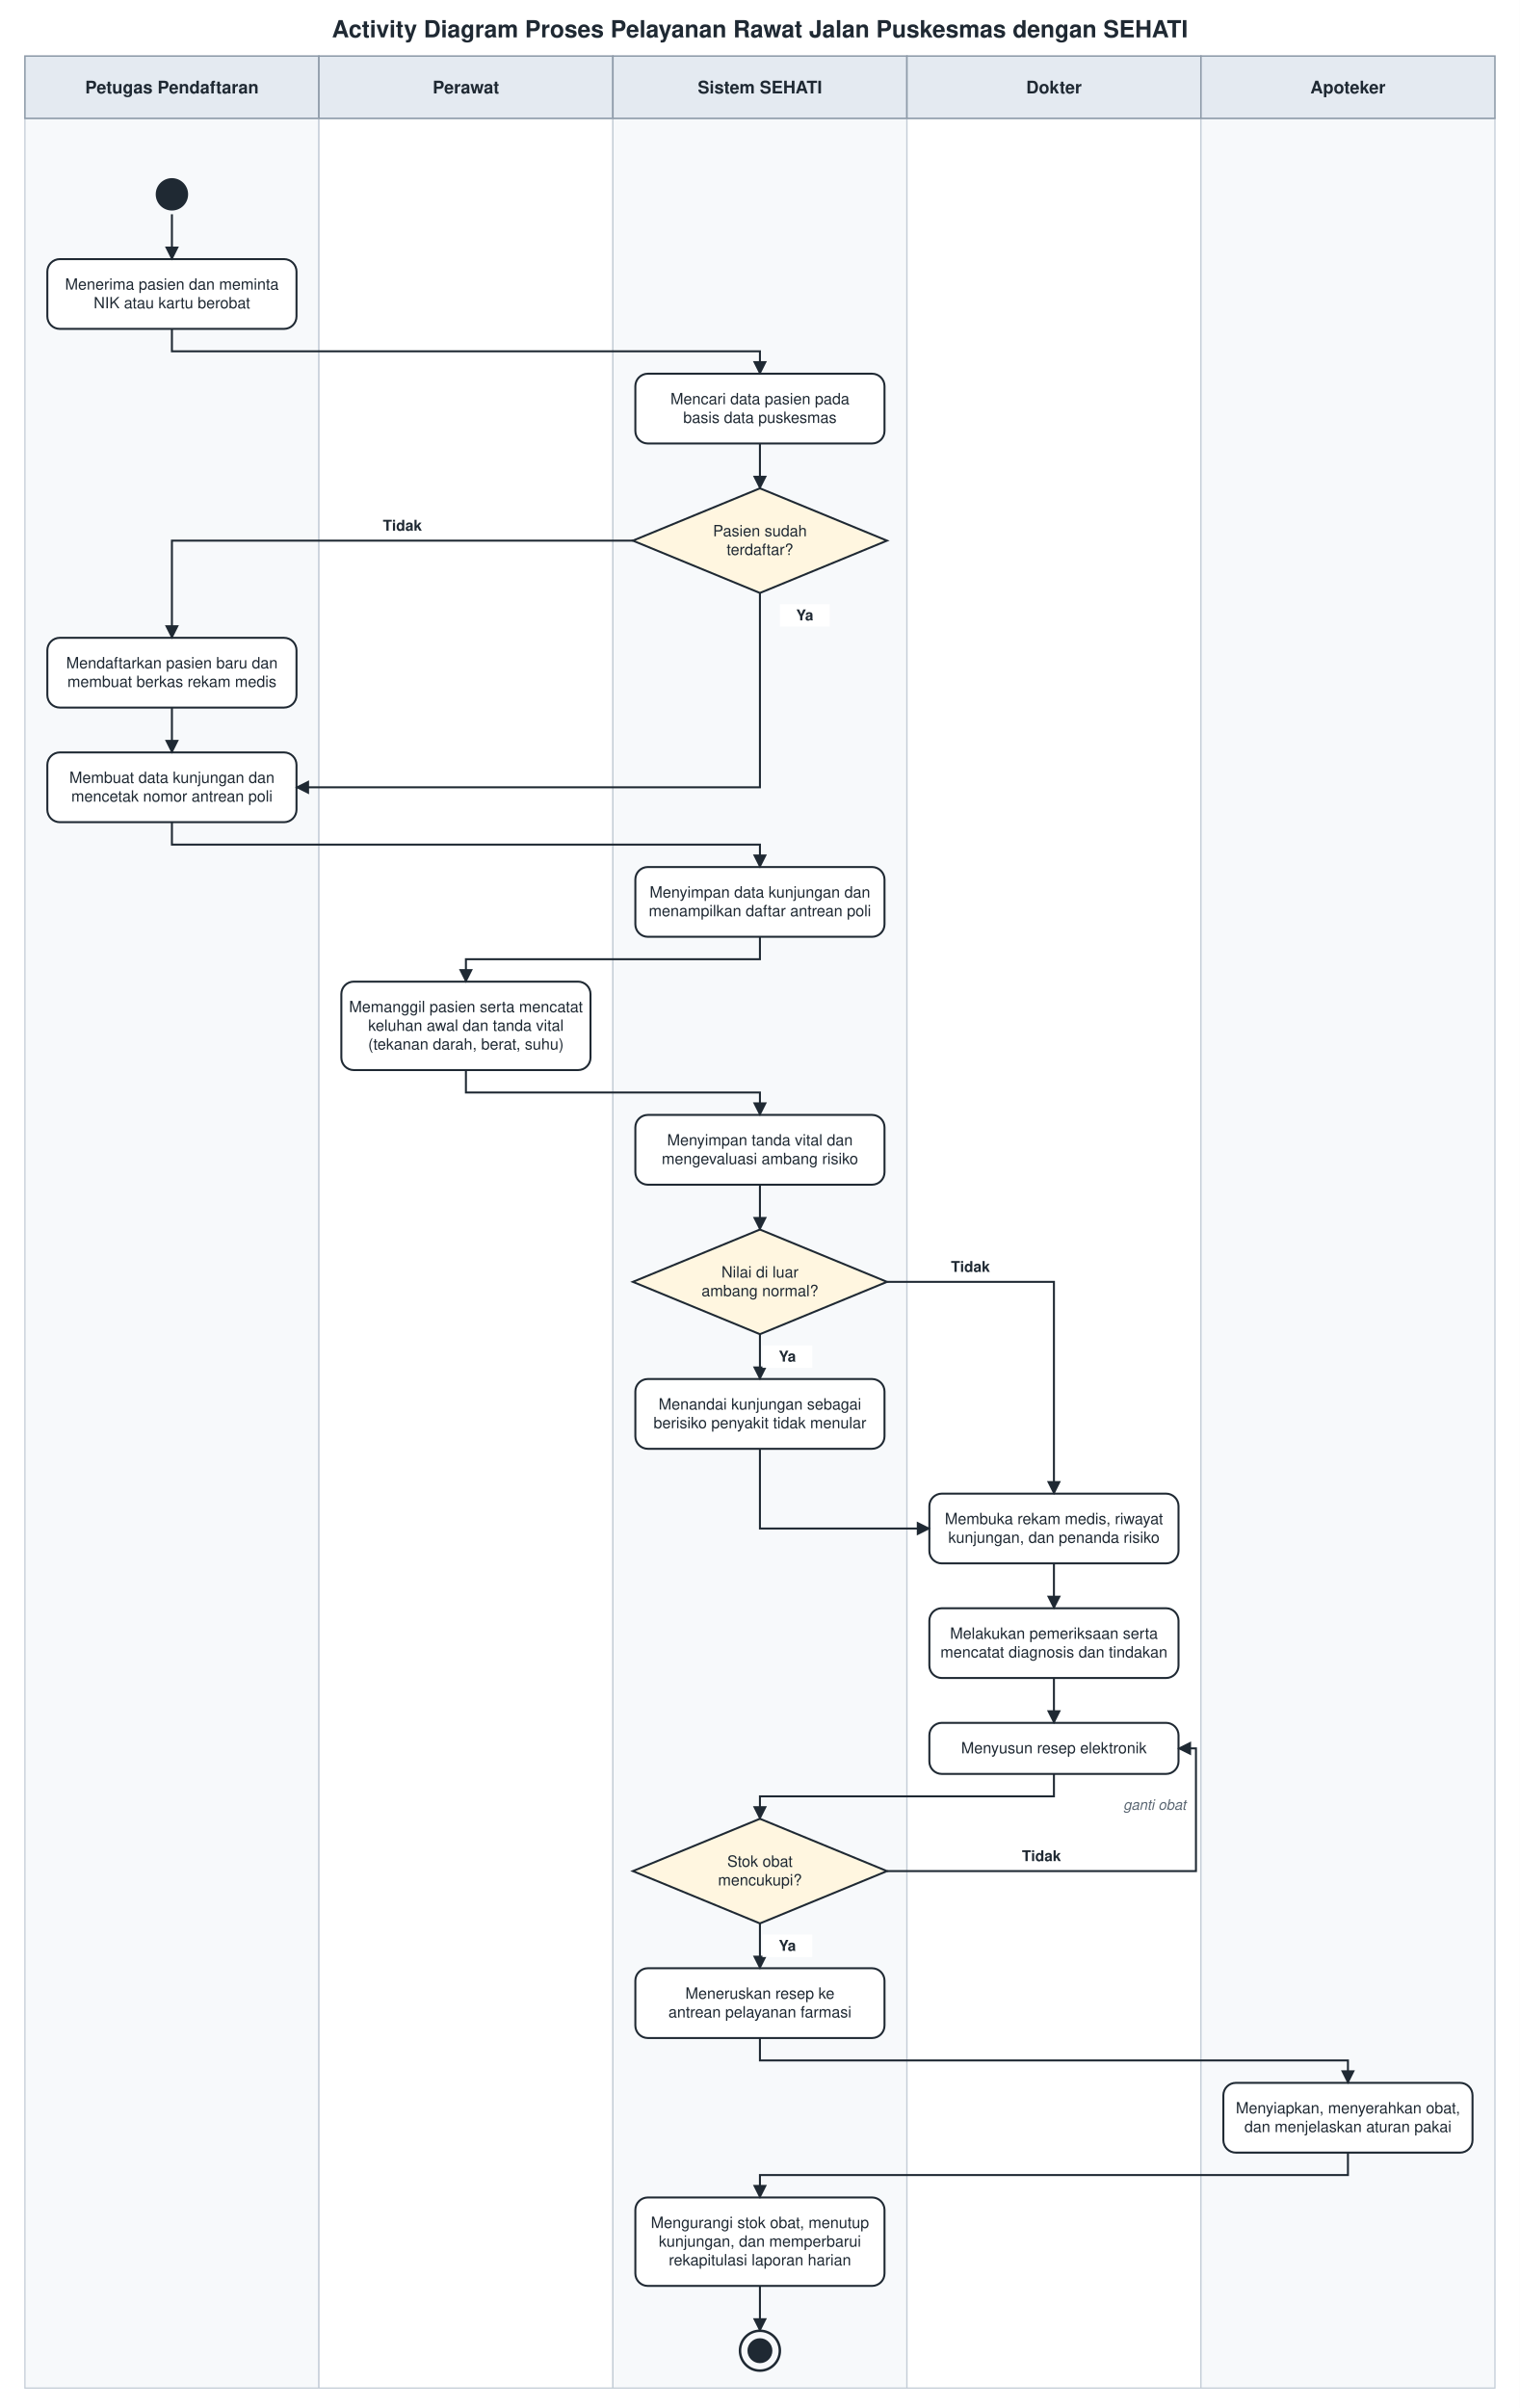
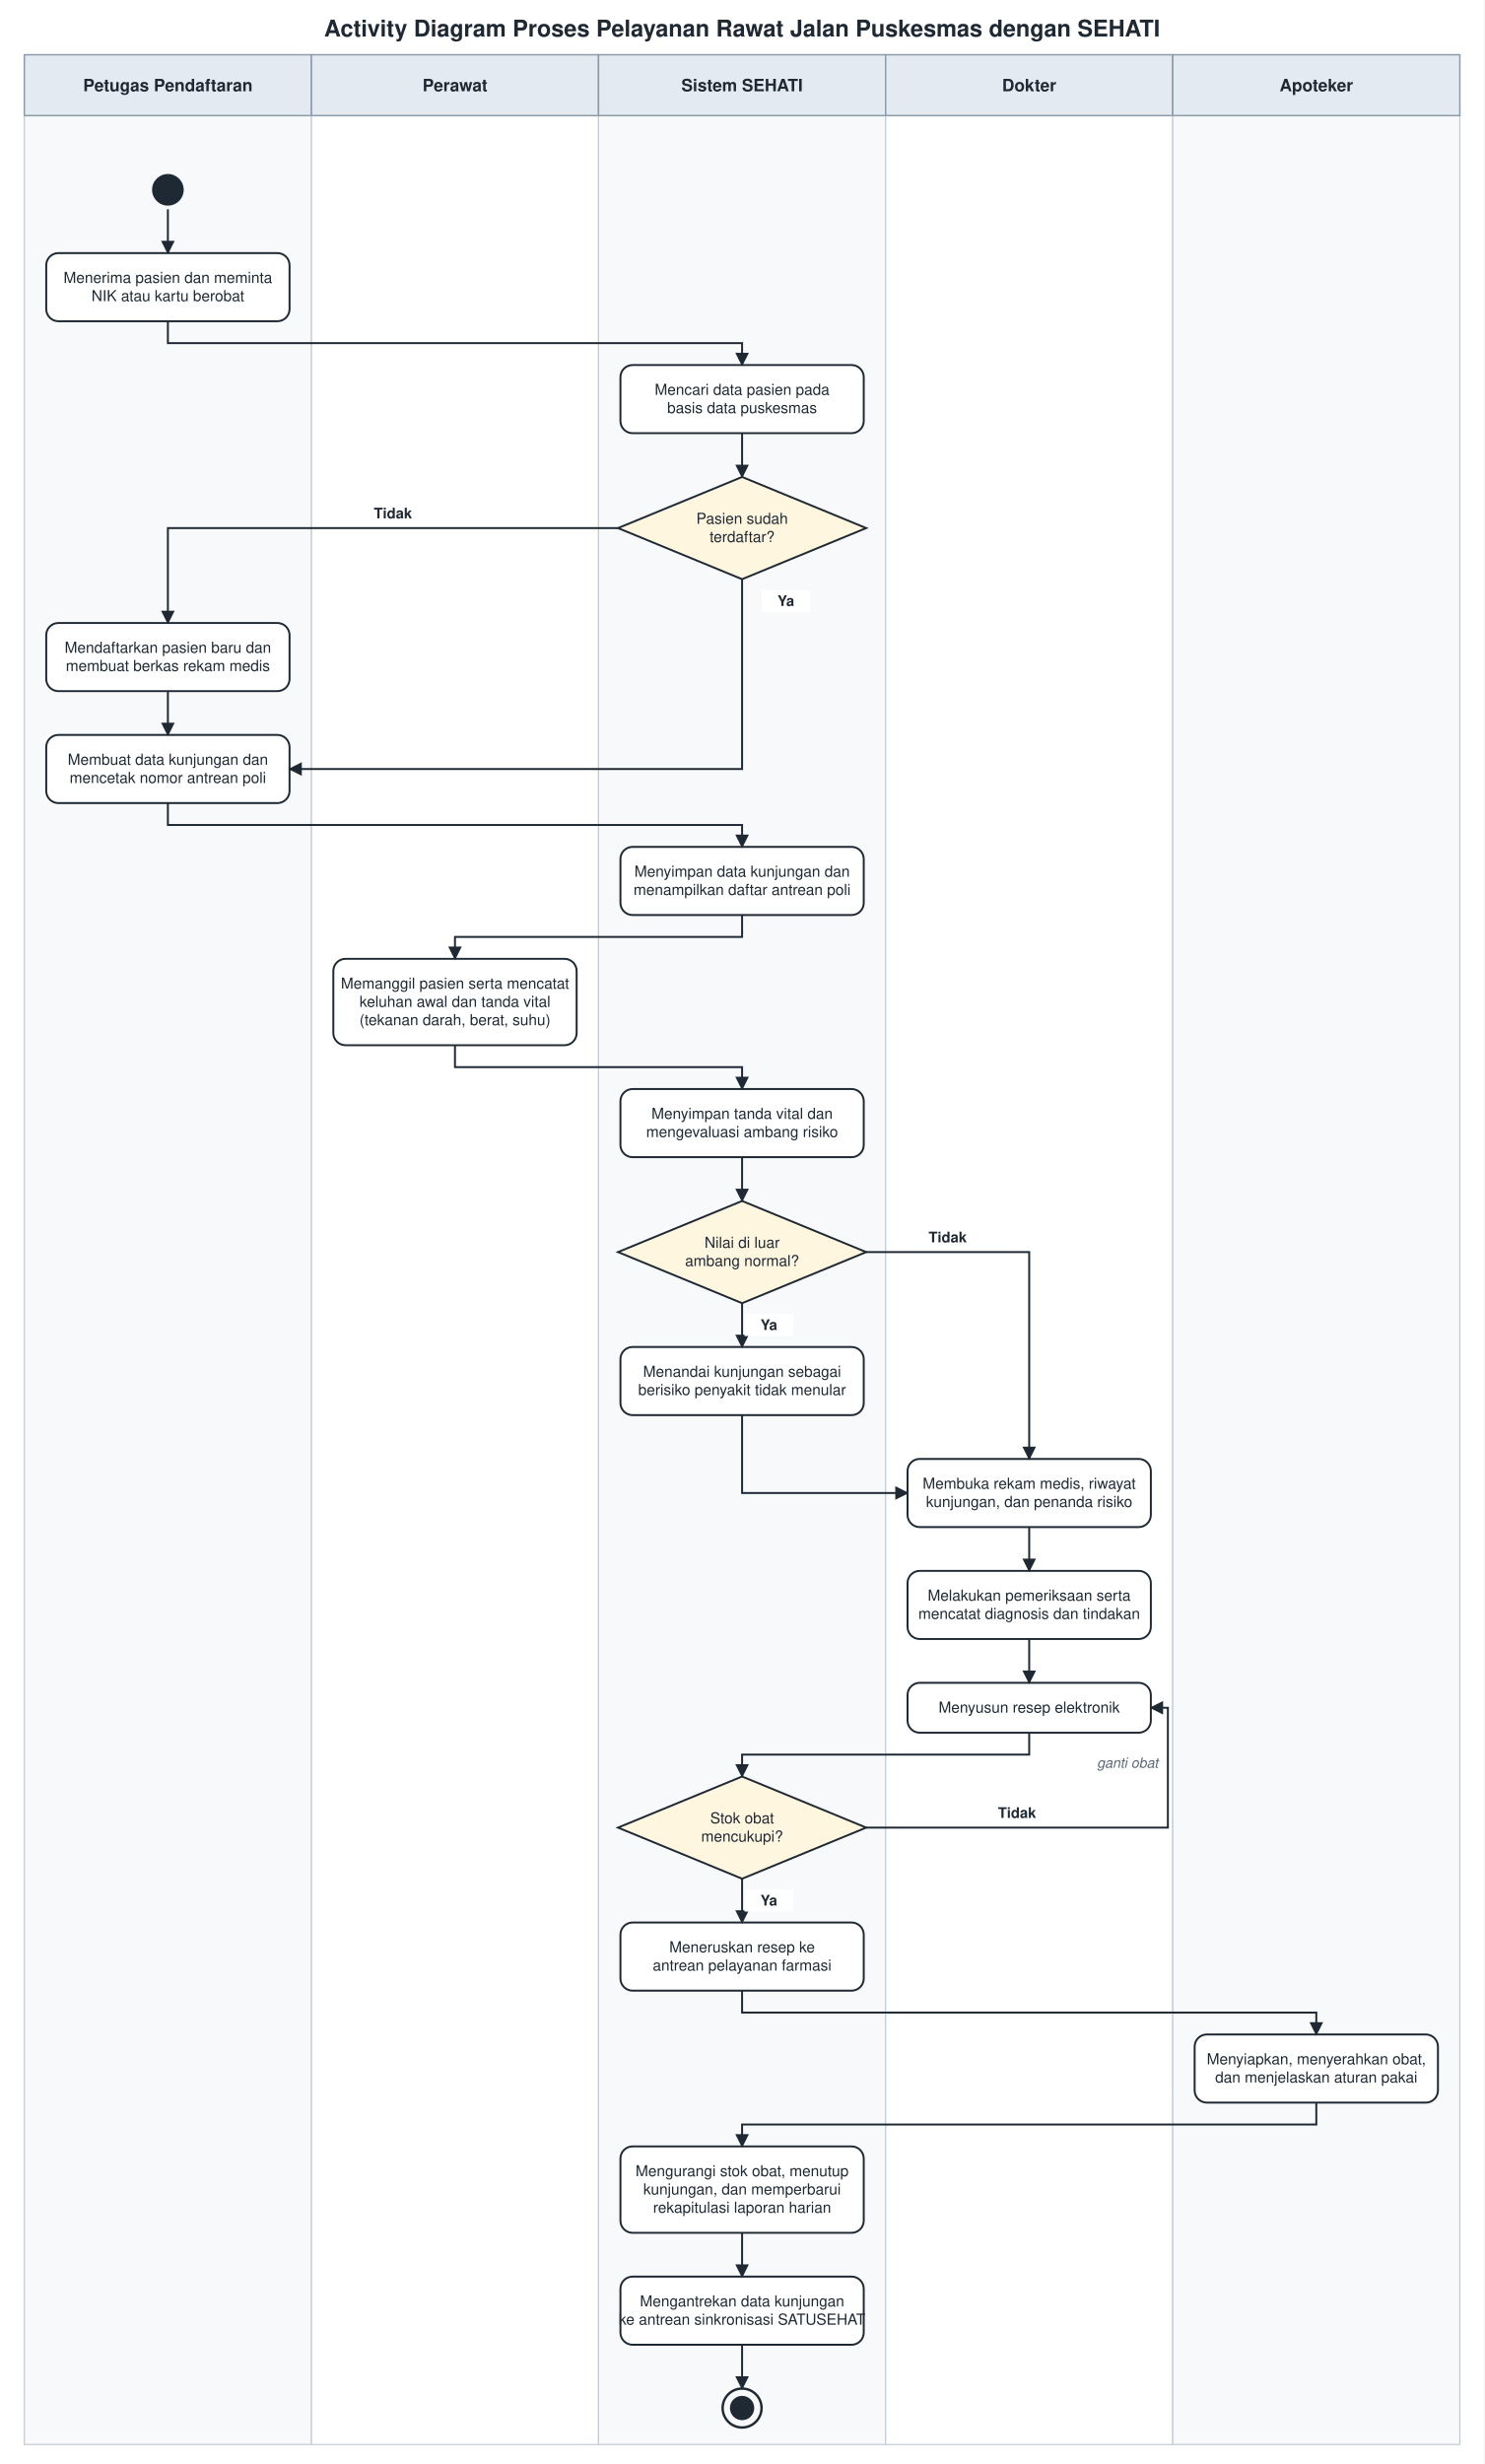
- <svg xmlns="http://www.w3.org/2000/svg" viewBox="0 0 1220 1933" width="1220" height="1933" font-family="Segoe UI, Helvetica, Arial, sans-serif">
+ <svg xmlns="http://www.w3.org/2000/svg" viewBox="0 0 1220 2025" width="1220" height="2025" font-family="Segoe UI, Helvetica, Arial, sans-serif">
  <defs>
    <marker id="ar" viewBox="0 0 10 10" refX="9" refY="5" markerWidth="7" markerHeight="7" orient="auto-start-reverse">
      <path d="M0,0 L10,5 L0,10 z" fill="#1f2933" />
    </marker>
  </defs>
-   <rect x="0" y="0" width="1220" height="1933" fill="#ffffff" />
+   <rect x="0" y="0" width="1220" height="2025" fill="#ffffff" />
  <text x="610.0" y="30" text-anchor="middle" font-size="19" font-weight="700" fill="#1f2933">Activity Diagram Proses Pelayanan Rawat Jalan Puskesmas dengan SEHATI</text>
-   <rect x="20" y="95" width="236" height="1822" fill="#f7f9fb" stroke="#c3ccd6" stroke-width="1" />
+   <rect x="20" y="95" width="236" height="1914" fill="#f7f9fb" stroke="#c3ccd6" stroke-width="1" />
  <rect x="20" y="45" width="236" height="50" fill="#e4eaf1" stroke="#8d9aa8" stroke-width="1.2" />
  <text x="138.0" y="75" text-anchor="middle" font-size="14" font-weight="700" fill="#1f2933">Petugas Pendaftaran</text>
-   <rect x="256" y="95" width="236" height="1822" fill="#ffffff" stroke="#c3ccd6" stroke-width="1" />
+   <rect x="256" y="95" width="236" height="1914" fill="#ffffff" stroke="#c3ccd6" stroke-width="1" />
  <rect x="256" y="45" width="236" height="50" fill="#e4eaf1" stroke="#8d9aa8" stroke-width="1.2" />
  <text x="374.0" y="75" text-anchor="middle" font-size="14" font-weight="700" fill="#1f2933">Perawat</text>
-   <rect x="492" y="95" width="236" height="1822" fill="#f7f9fb" stroke="#c3ccd6" stroke-width="1" />
+   <rect x="492" y="95" width="236" height="1914" fill="#f7f9fb" stroke="#c3ccd6" stroke-width="1" />
  <rect x="492" y="45" width="236" height="50" fill="#e4eaf1" stroke="#8d9aa8" stroke-width="1.2" />
  <text x="610.0" y="75" text-anchor="middle" font-size="14" font-weight="700" fill="#1f2933">Sistem SEHATI</text>
-   <rect x="728" y="95" width="236" height="1822" fill="#ffffff" stroke="#c3ccd6" stroke-width="1" />
+   <rect x="728" y="95" width="236" height="1914" fill="#ffffff" stroke="#c3ccd6" stroke-width="1" />
  <rect x="728" y="45" width="236" height="50" fill="#e4eaf1" stroke="#8d9aa8" stroke-width="1.2" />
  <text x="846.0" y="75" text-anchor="middle" font-size="14" font-weight="700" fill="#1f2933">Dokter</text>
-   <rect x="964" y="95" width="236" height="1822" fill="#f7f9fb" stroke="#c3ccd6" stroke-width="1" />
+   <rect x="964" y="95" width="236" height="1914" fill="#f7f9fb" stroke="#c3ccd6" stroke-width="1" />
  <rect x="964" y="45" width="236" height="50" fill="#e4eaf1" stroke="#8d9aa8" stroke-width="1.2" />
  <text x="1082.0" y="75" text-anchor="middle" font-size="14" font-weight="700" fill="#1f2933">Apoteker</text>
  <circle cx="138.0" cy="156" r="13" fill="#1f2933" />
  <rect x="38.0" y="208" width="200" height="56" rx="10" ry="10" fill="#ffffff" stroke="#1f2933" stroke-width="1.6" />
  <text x="138.0" y="232.5" text-anchor="middle" font-size="12.5" fill="#1f2933">Menerima pasien dan meminta</text>
  <text x="138.0" y="247.5" text-anchor="middle" font-size="12.5" fill="#1f2933">NIK atau kartu berobat</text>
  <rect x="510.0" y="300" width="200" height="56" rx="10" ry="10" fill="#ffffff" stroke="#1f2933" stroke-width="1.6" />
  <text x="610.0" y="324.5" text-anchor="middle" font-size="12.5" fill="#1f2933">Mencari data pasien pada</text>
  <text x="610.0" y="339.5" text-anchor="middle" font-size="12.5" fill="#1f2933">basis data puskesmas</text>
  <polygon points="610.0,392 712.0,434 610.0,476 508.0,434" fill="#fff6e0" stroke="#1f2933" stroke-width="1.6" />
  <text x="610.0" y="430.5" text-anchor="middle" font-size="12.5" fill="#1f2933">Pasien sudah</text>
  <text x="610.0" y="445.5" text-anchor="middle" font-size="12.5" fill="#1f2933">terdaftar?</text>
  <rect x="38.0" y="512" width="200" height="56" rx="10" ry="10" fill="#ffffff" stroke="#1f2933" stroke-width="1.6" />
  <text x="138.0" y="536.5" text-anchor="middle" font-size="12.5" fill="#1f2933">Mendaftarkan pasien baru dan</text>
  <text x="138.0" y="551.5" text-anchor="middle" font-size="12.5" fill="#1f2933">membuat berkas rekam medis</text>
  <rect x="38.0" y="604" width="200" height="56" rx="10" ry="10" fill="#ffffff" stroke="#1f2933" stroke-width="1.6" />
  <text x="138.0" y="628.5" text-anchor="middle" font-size="12.5" fill="#1f2933">Membuat data kunjungan dan</text>
  <text x="138.0" y="643.5" text-anchor="middle" font-size="12.5" fill="#1f2933">mencetak nomor antrean poli</text>
  <rect x="510.0" y="696" width="200" height="56" rx="10" ry="10" fill="#ffffff" stroke="#1f2933" stroke-width="1.6" />
  <text x="610.0" y="720.5" text-anchor="middle" font-size="12.5" fill="#1f2933">Menyimpan data kunjungan dan</text>
  <text x="610.0" y="735.5" text-anchor="middle" font-size="12.5" fill="#1f2933">menampilkan daftar antrean poli</text>
  <rect x="274.0" y="788" width="200" height="71" rx="10" ry="10" fill="#ffffff" stroke="#1f2933" stroke-width="1.6" />
  <text x="374.0" y="812.5" text-anchor="middle" font-size="12.5" fill="#1f2933">Memanggil pasien serta mencatat</text>
  <text x="374.0" y="827.5" text-anchor="middle" font-size="12.5" fill="#1f2933">keluhan awal dan tanda vital</text>
  <text x="374.0" y="842.5" text-anchor="middle" font-size="12.5" fill="#1f2933">(tekanan darah, berat, suhu)</text>
  <rect x="510.0" y="895" width="200" height="56" rx="10" ry="10" fill="#ffffff" stroke="#1f2933" stroke-width="1.6" />
  <text x="610.0" y="919.5" text-anchor="middle" font-size="12.5" fill="#1f2933">Menyimpan tanda vital dan</text>
  <text x="610.0" y="934.5" text-anchor="middle" font-size="12.5" fill="#1f2933">mengevaluasi ambang risiko</text>
  <polygon points="610.0,987 712.0,1029 610.0,1071 508.0,1029" fill="#fff6e0" stroke="#1f2933" stroke-width="1.6" />
  <text x="610.0" y="1025.5" text-anchor="middle" font-size="12.5" fill="#1f2933">Nilai di luar</text>
  <text x="610.0" y="1040.5" text-anchor="middle" font-size="12.5" fill="#1f2933">ambang normal?</text>
  <rect x="510.0" y="1107" width="200" height="56" rx="10" ry="10" fill="#ffffff" stroke="#1f2933" stroke-width="1.6" />
  <text x="610.0" y="1131.5" text-anchor="middle" font-size="12.5" fill="#1f2933">Menandai kunjungan sebagai</text>
  <text x="610.0" y="1146.5" text-anchor="middle" font-size="12.5" fill="#1f2933">berisiko penyakit tidak menular</text>
  <rect x="746.0" y="1199" width="200" height="56" rx="10" ry="10" fill="#ffffff" stroke="#1f2933" stroke-width="1.6" />
  <text x="846.0" y="1223.5" text-anchor="middle" font-size="12.5" fill="#1f2933">Membuka rekam medis, riwayat</text>
  <text x="846.0" y="1238.5" text-anchor="middle" font-size="12.5" fill="#1f2933">kunjungan, dan penanda risiko</text>
  <rect x="746.0" y="1291" width="200" height="56" rx="10" ry="10" fill="#ffffff" stroke="#1f2933" stroke-width="1.6" />
  <text x="846.0" y="1315.5" text-anchor="middle" font-size="12.5" fill="#1f2933">Melakukan pemeriksaan serta</text>
  <text x="846.0" y="1330.5" text-anchor="middle" font-size="12.5" fill="#1f2933">mencatat diagnosis dan tindakan</text>
  <rect x="746.0" y="1383" width="200" height="41" rx="10" ry="10" fill="#ffffff" stroke="#1f2933" stroke-width="1.6" />
  <text x="846.0" y="1407.5" text-anchor="middle" font-size="12.5" fill="#1f2933">Menyusun resep elektronik</text>
  <polygon points="610.0,1460 712.0,1502 610.0,1544 508.0,1502" fill="#fff6e0" stroke="#1f2933" stroke-width="1.6" />
  <text x="610.0" y="1498.5" text-anchor="middle" font-size="12.5" fill="#1f2933">Stok obat</text>
  <text x="610.0" y="1513.5" text-anchor="middle" font-size="12.5" fill="#1f2933">mencukupi?</text>
  <rect x="510.0" y="1580" width="200" height="56" rx="10" ry="10" fill="#ffffff" stroke="#1f2933" stroke-width="1.6" />
  <text x="610.0" y="1604.5" text-anchor="middle" font-size="12.5" fill="#1f2933">Meneruskan resep ke</text>
  <text x="610.0" y="1619.5" text-anchor="middle" font-size="12.5" fill="#1f2933">antrean pelayanan farmasi</text>
  <rect x="982.0" y="1672" width="200" height="56" rx="10" ry="10" fill="#ffffff" stroke="#1f2933" stroke-width="1.6" />
  <text x="1082.0" y="1696.5" text-anchor="middle" font-size="12.5" fill="#1f2933">Menyiapkan, menyerahkan obat,</text>
  <text x="1082.0" y="1711.5" text-anchor="middle" font-size="12.5" fill="#1f2933">dan menjelaskan aturan pakai</text>
  <rect x="510.0" y="1764" width="200" height="71" rx="10" ry="10" fill="#ffffff" stroke="#1f2933" stroke-width="1.6" />
  <text x="610.0" y="1788.5" text-anchor="middle" font-size="12.5" fill="#1f2933">Mengurangi stok obat, menutup</text>
  <text x="610.0" y="1803.5" text-anchor="middle" font-size="12.5" fill="#1f2933">kunjungan, dan memperbarui</text>
  <text x="610.0" y="1818.5" text-anchor="middle" font-size="12.5" fill="#1f2933">rekapitulasi laporan harian</text>
-   <circle cx="610.0" cy="1887" r="16" fill="none" stroke="#1f2933" stroke-width="2" />
-   <circle cx="610.0" cy="1887" r="10" fill="#1f2933" />
+   <rect x="510.0" y="1871" width="200" height="56" rx="10" ry="10" fill="#ffffff" stroke="#1f2933" stroke-width="1.6" />
+   <text x="610.0" y="1895.5" text-anchor="middle" font-size="12.5" fill="#1f2933">Mengantrekan data kunjungan</text>
+   <text x="610.0" y="1910.5" text-anchor="middle" font-size="12.5" fill="#1f2933">ke antrean sinkronisasi SATUSEHAT</text>
+   <circle cx="610.0" cy="1979" r="16" fill="none" stroke="#1f2933" stroke-width="2" />
+   <circle cx="610.0" cy="1979" r="10" fill="#1f2933" />
  <polyline points="138.0,172 138.0,208" fill="none" stroke="#1f2933" stroke-width="1.6" marker-end="url(#ar)" />
  <polyline points="138.0,264 138.0,282.0 610.0,282.0 610.0,300" fill="none" stroke="#1f2933" stroke-width="1.6" marker-end="url(#ar)" />
  <polyline points="610.0,356 610.0,392" fill="none" stroke="#1f2933" stroke-width="1.6" marker-end="url(#ar)" />
  <polyline points="508.0,434 138.0,434 138.0,512" fill="none" stroke="#1f2933" stroke-width="1.6" marker-end="url(#ar)" />
  <rect x="303.0" y="413" width="40" height="18" fill="#ffffff" />
  <text x="323.0" y="426" text-anchor="middle" font-size="12" font-weight="600" fill="#1f2933">Tidak</text>
  <polyline points="610.0,476 610.0,632.0 238.0,632.0" fill="none" stroke="#1f2933" stroke-width="1.6" marker-end="url(#ar)" />
  <rect x="626.0" y="485" width="40" height="18" fill="#ffffff" />
  <text x="646.0" y="498" text-anchor="middle" font-size="12" font-weight="600" fill="#1f2933">Ya</text>
  <polyline points="138.0,568 138.0,604" fill="none" stroke="#1f2933" stroke-width="1.6" marker-end="url(#ar)" />
  <polyline points="138.0,660 138.0,678.0 610.0,678.0 610.0,696" fill="none" stroke="#1f2933" stroke-width="1.6" marker-end="url(#ar)" />
  <polyline points="610.0,752 610.0,770.0 374.0,770.0 374.0,788" fill="none" stroke="#1f2933" stroke-width="1.6" marker-end="url(#ar)" />
  <polyline points="374.0,859 374.0,877.0 610.0,877.0 610.0,895" fill="none" stroke="#1f2933" stroke-width="1.6" marker-end="url(#ar)" />
  <polyline points="610.0,951 610.0,987" fill="none" stroke="#1f2933" stroke-width="1.6" marker-end="url(#ar)" />
  <polyline points="610.0,1071 610.0,1107" fill="none" stroke="#1f2933" stroke-width="1.6" marker-end="url(#ar)" />
  <rect x="612.0" y="1080" width="40" height="18" fill="#ffffff" />
  <text x="632.0" y="1093" text-anchor="middle" font-size="12" font-weight="600" fill="#1f2933">Ya</text>
  <polyline points="712.0,1029 846.0,1029 846.0,1199" fill="none" stroke="#1f2933" stroke-width="1.6" marker-end="url(#ar)" />
  <rect x="759.0" y="1008" width="40" height="18" fill="#ffffff" />
  <text x="779.0" y="1021" text-anchor="middle" font-size="12" font-weight="600" fill="#1f2933">Tidak</text>
  <polyline points="610.0,1163 610.0,1227.0 746.0,1227.0" fill="none" stroke="#1f2933" stroke-width="1.6" marker-end="url(#ar)" />
  <polyline points="846.0,1255 846.0,1291" fill="none" stroke="#1f2933" stroke-width="1.6" marker-end="url(#ar)" />
  <polyline points="846.0,1347 846.0,1383" fill="none" stroke="#1f2933" stroke-width="1.6" marker-end="url(#ar)" />
  <polyline points="846.0,1424 846.0,1442.0 610.0,1442.0 610.0,1460" fill="none" stroke="#1f2933" stroke-width="1.6" marker-end="url(#ar)" />
  <polyline points="712.0,1502 960.0,1502 960.0,1403.5 946.0,1403.5" fill="none" stroke="#1f2933" stroke-width="1.6" marker-end="url(#ar)" />
  <rect x="816.0" y="1481" width="40" height="18" fill="#ffffff" />
  <text x="836.0" y="1494" text-anchor="middle" font-size="12" font-weight="600" fill="#1f2933">Tidak</text>
  <text x="952.0" y="1452.75" text-anchor="end" font-size="11.5" font-style="italic" fill="#5a6672">ganti obat</text>
  <polyline points="610.0,1544 610.0,1580" fill="none" stroke="#1f2933" stroke-width="1.6" marker-end="url(#ar)" />
  <rect x="612.0" y="1553" width="40" height="18" fill="#ffffff" />
  <text x="632.0" y="1566" text-anchor="middle" font-size="12" font-weight="600" fill="#1f2933">Ya</text>
  <polyline points="610.0,1636 610.0,1654.0 1082.0,1654.0 1082.0,1672" fill="none" stroke="#1f2933" stroke-width="1.6" marker-end="url(#ar)" />
  <polyline points="1082.0,1728 1082.0,1746.0 610.0,1746.0 610.0,1764" fill="none" stroke="#1f2933" stroke-width="1.6" marker-end="url(#ar)" />
  <polyline points="610.0,1835 610.0,1871" fill="none" stroke="#1f2933" stroke-width="1.6" marker-end="url(#ar)" />
+   <polyline points="610.0,1927 610.0,1963" fill="none" stroke="#1f2933" stroke-width="1.6" marker-end="url(#ar)" />
</svg>
